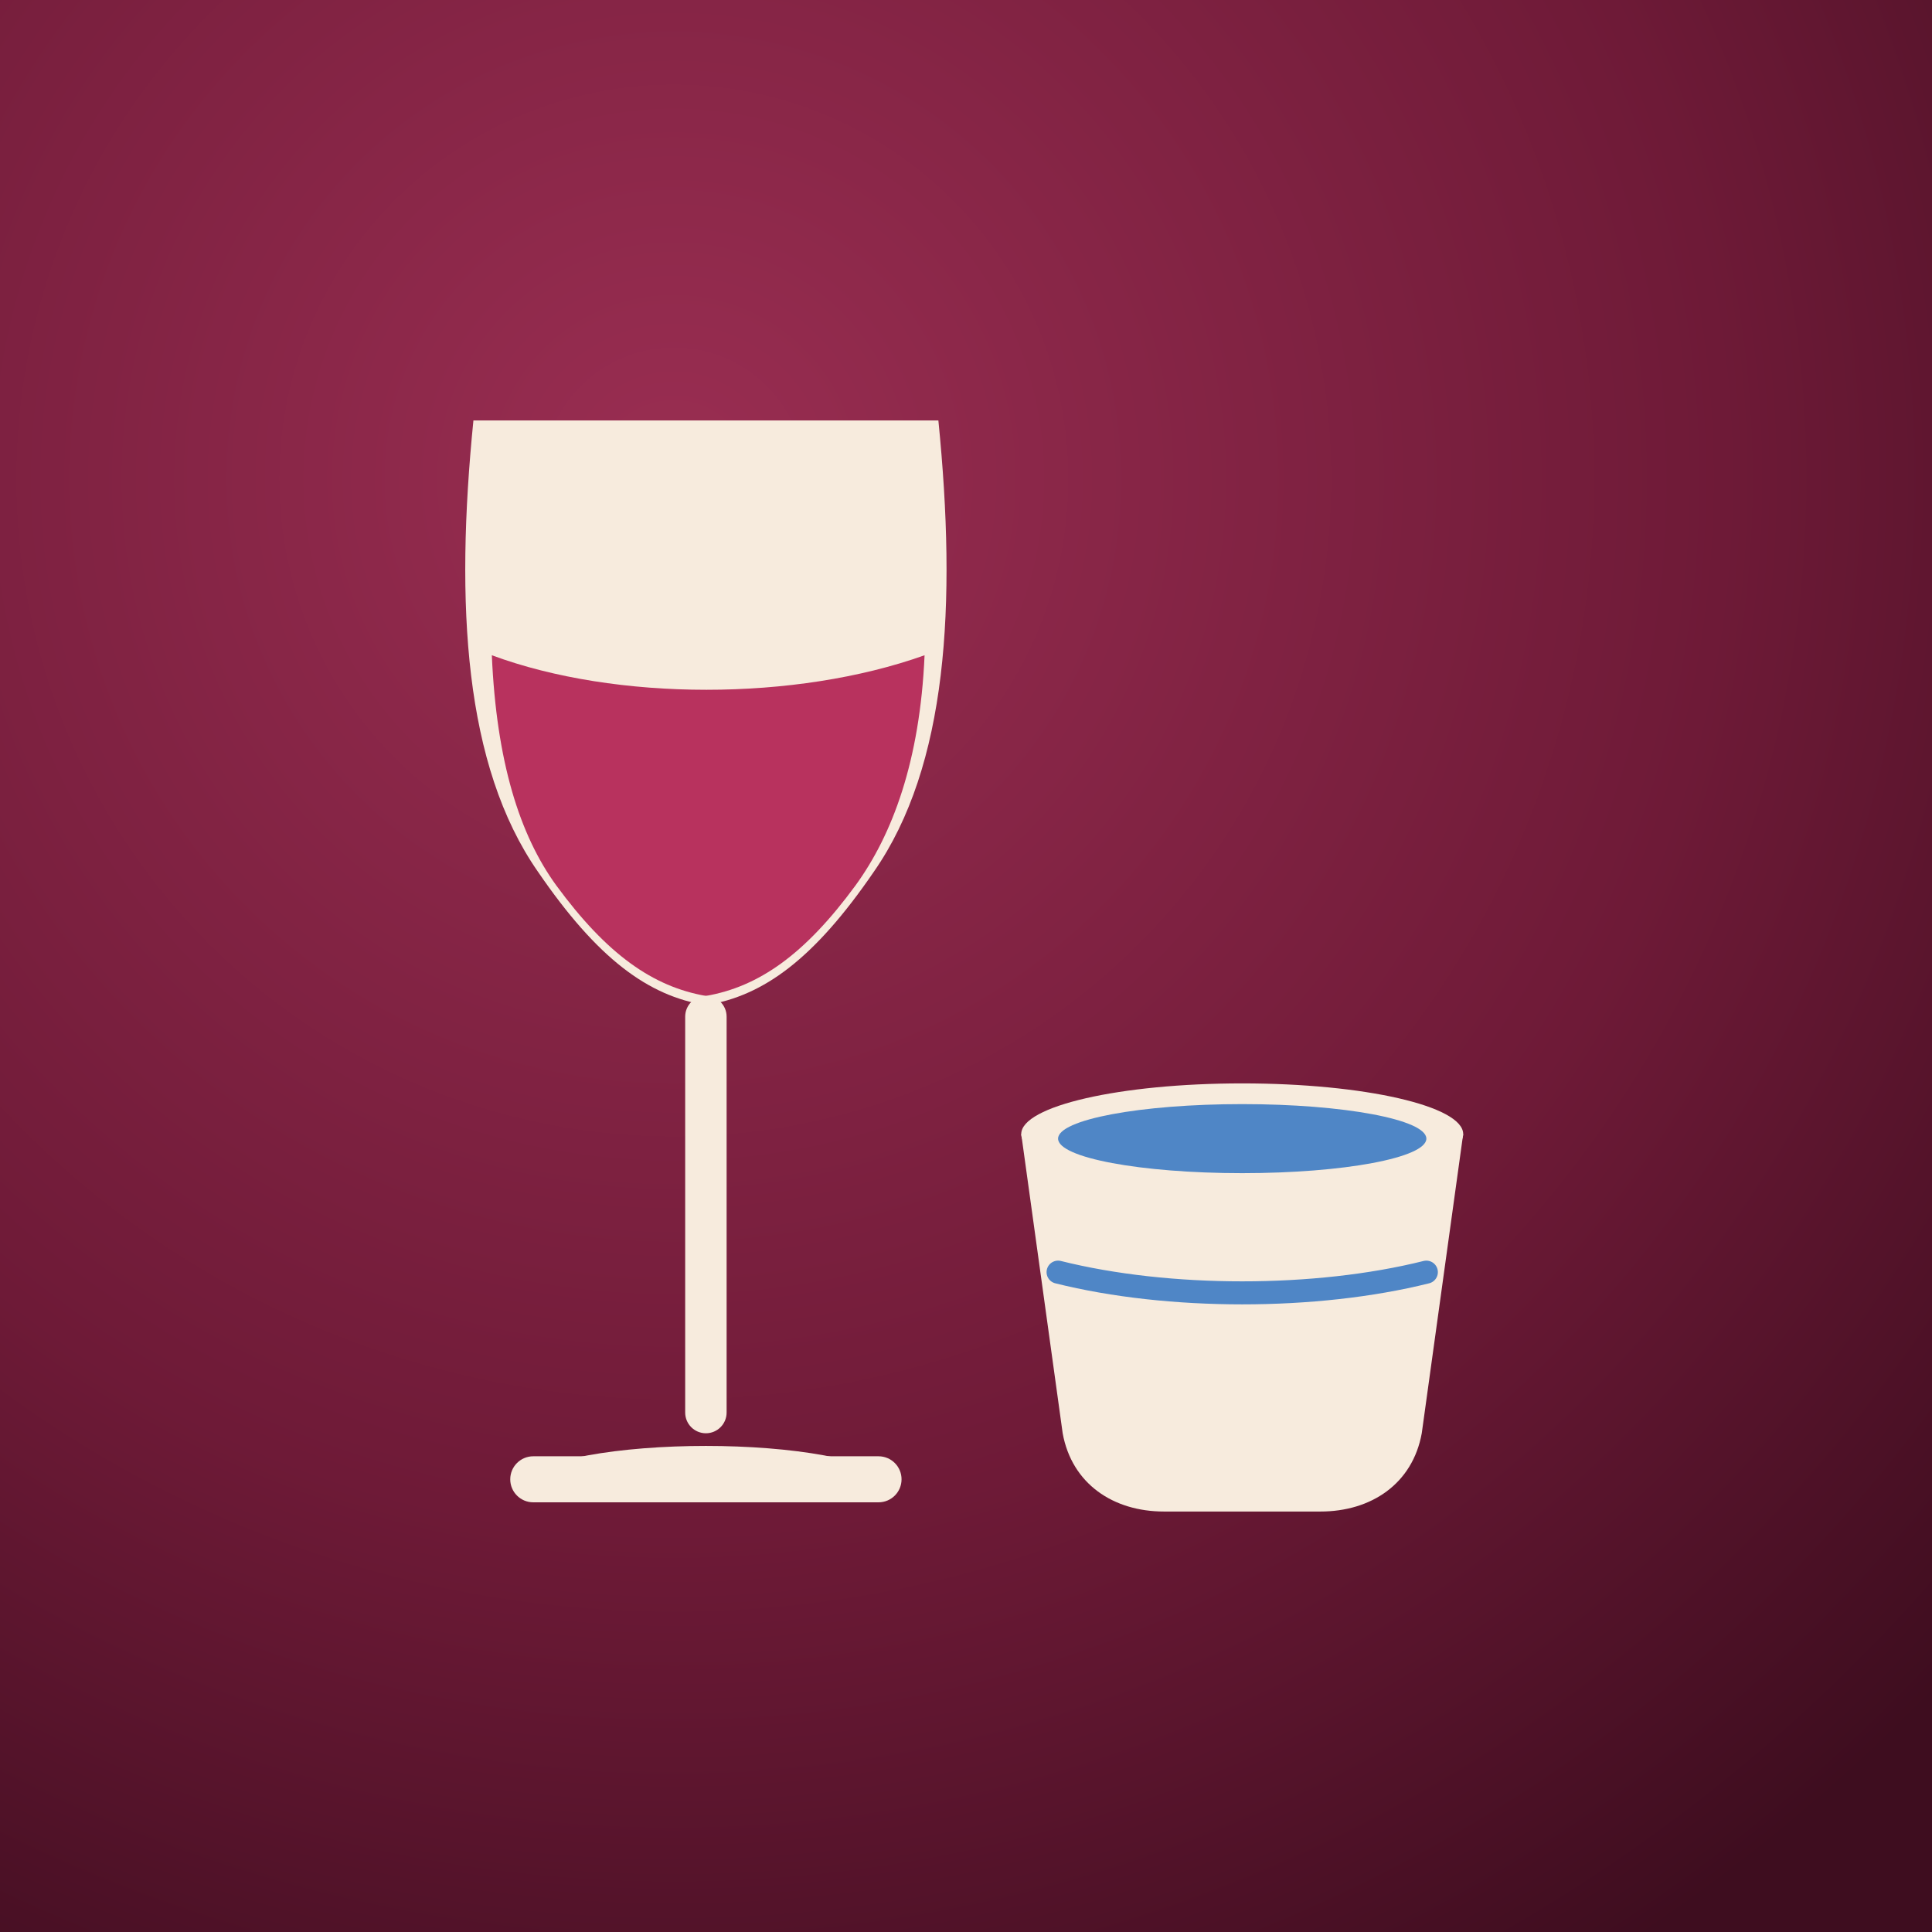
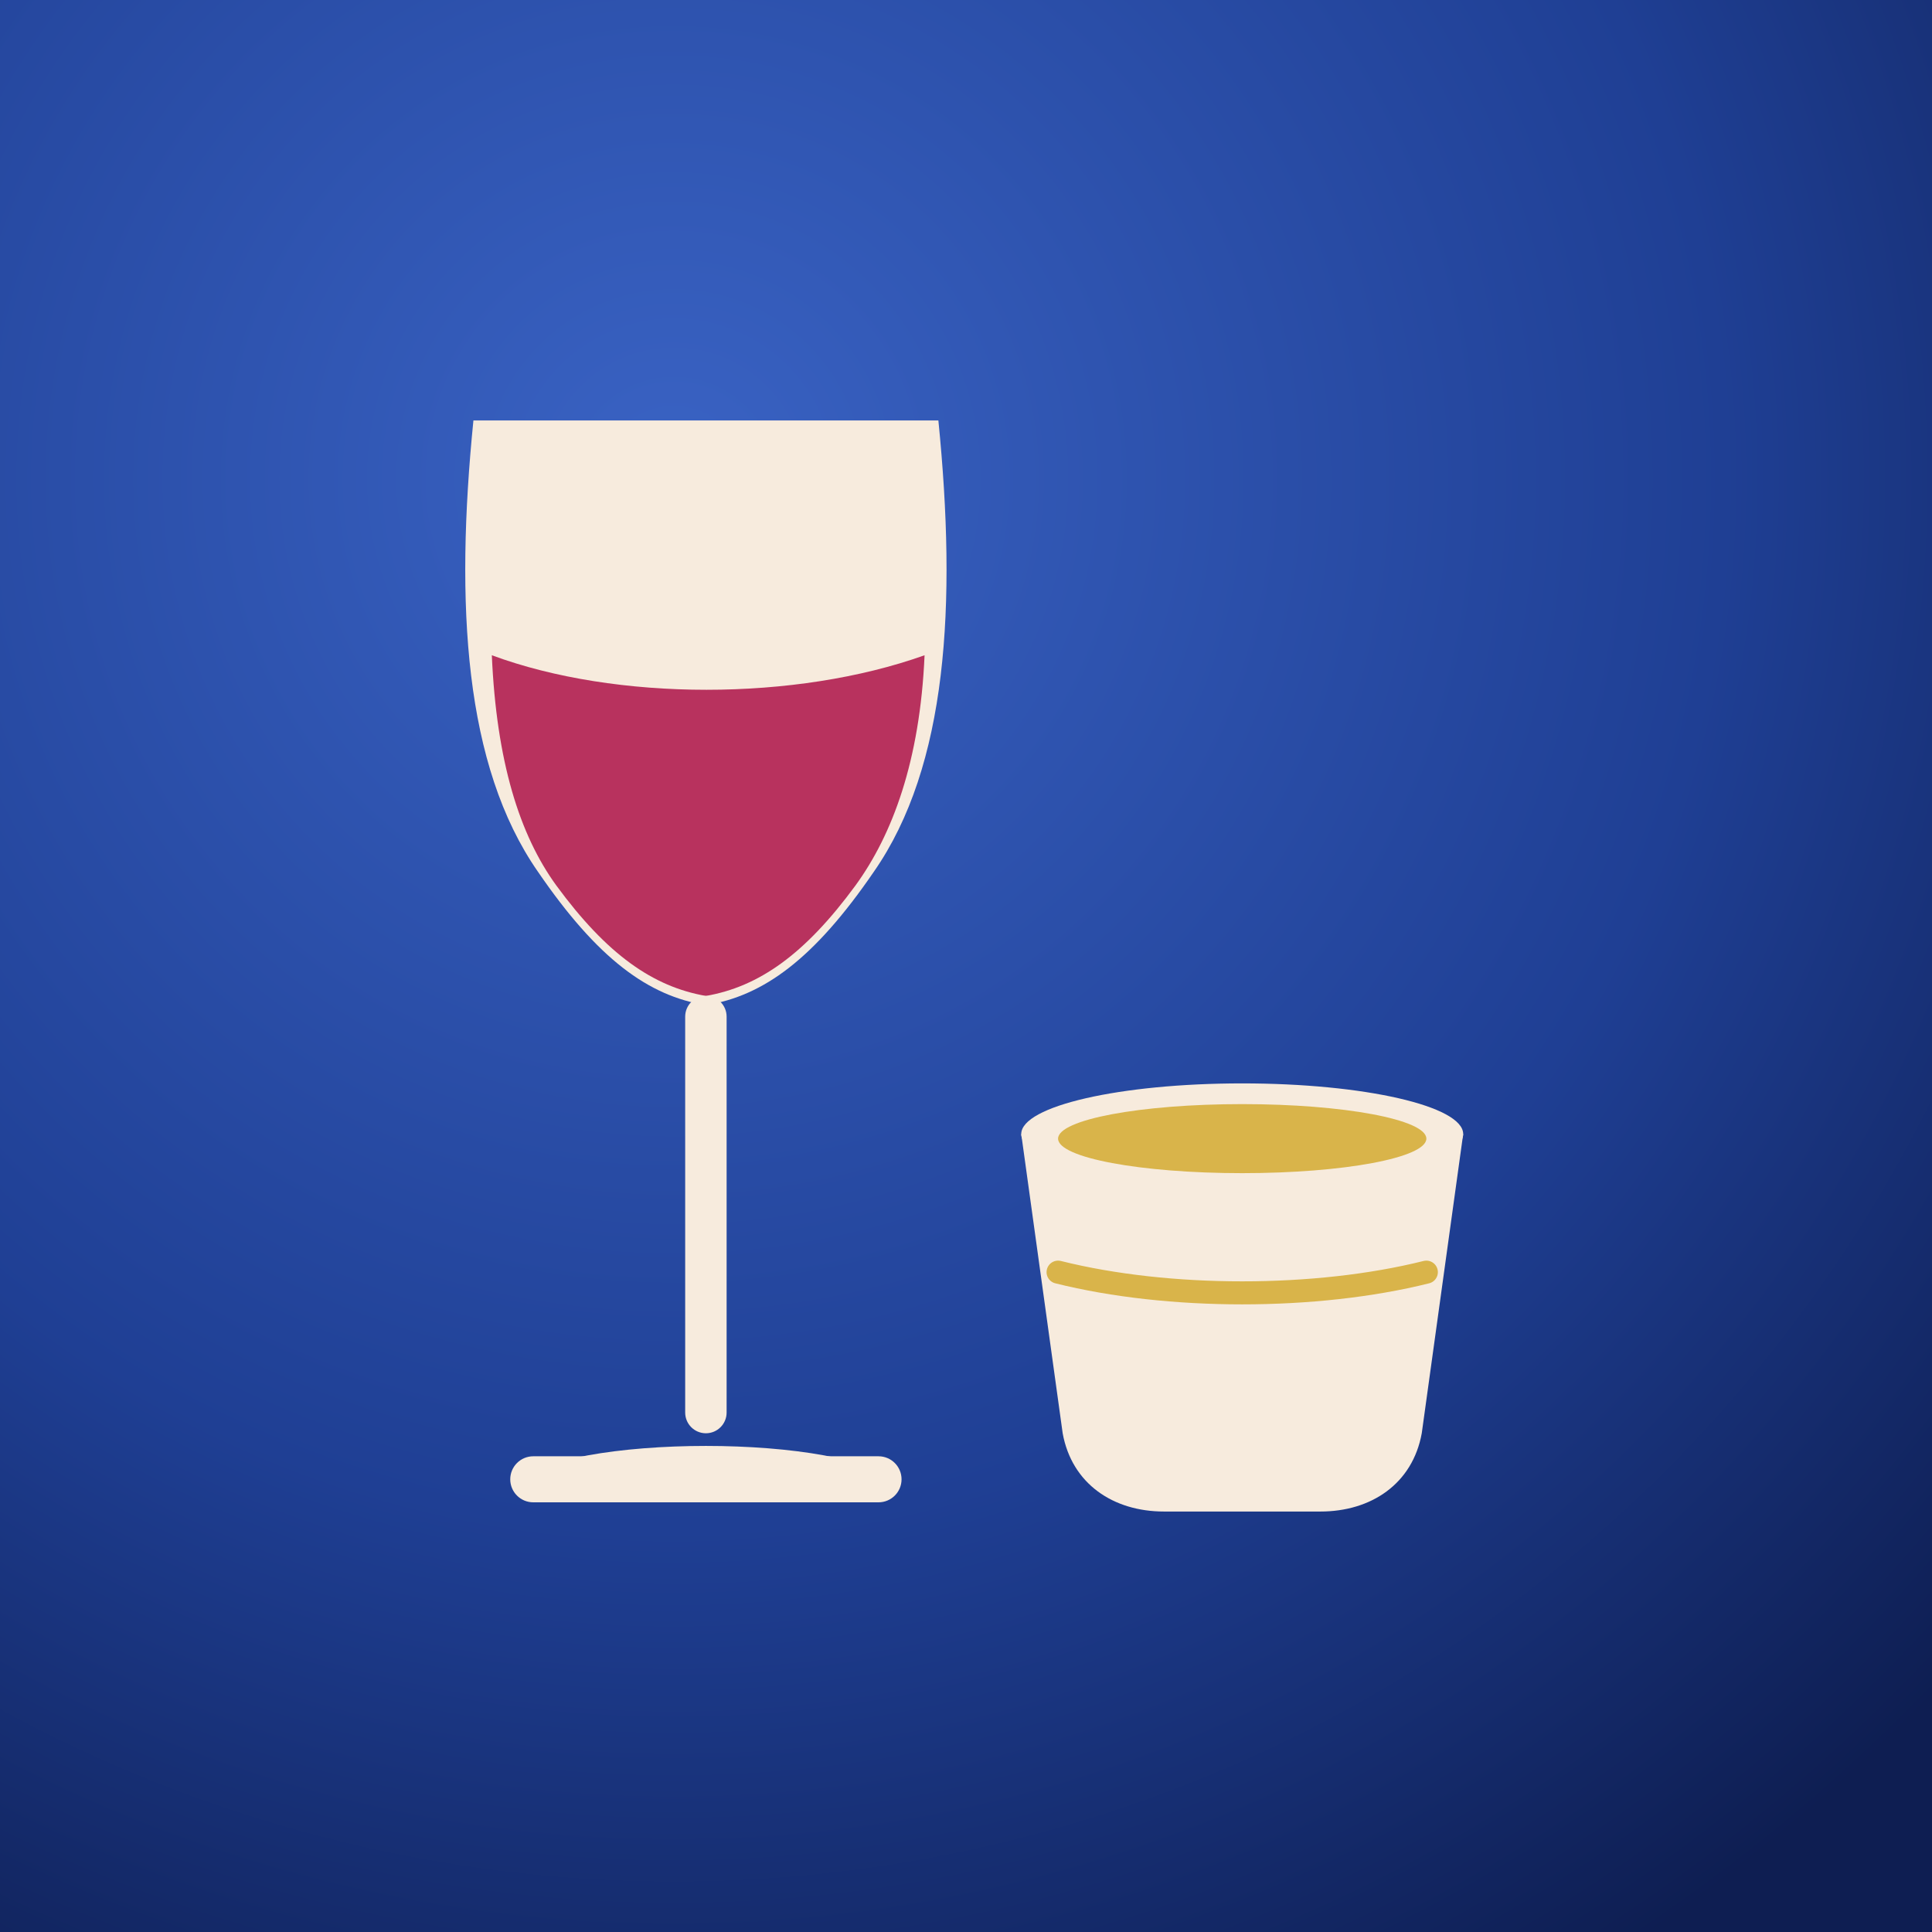
<svg xmlns="http://www.w3.org/2000/svg" viewBox="0 0 1024 1024" width="1024" height="1024">
  <defs>
    <radialGradient id="g" cx="35%" cy="25%" r="90%">
-       <stop offset="0" stop-color="#9A2E52" />
-       <stop offset="0.6" stop-color="#6E1A37" />
-       <stop offset="1" stop-color="#3E0D1F" />
+       <stop offset="0" stop-color="#3A63C4" />
+       <stop offset="0.6" stop-color="#1F3F94" />
+       <stop offset="1" stop-color="#0E1E52" />
    </radialGradient>
  </defs>
  <rect width="1024" height="1024" fill="url(#g)" />
  <g transform="translate(512 512) scale(1.22) translate(-532 -487)">
    <g>
      <path d="M318 250 H520 C528 330 524 400 492 446 C466 484 444 500 419 504 C394 500 372 484 346 446 C314 400 310 330 318 250 Z" fill="#F7EBDD" />
      <path d="M326 352 C380 372 458 372 514 352 C512 398 500 430 484 452 C462 482 442 496 419 500 C396 496 376 482 354 452 C338 430 328 398 326 352 Z" fill="#B8325E" />
      <rect x="410" y="500" width="18" height="190" rx="9" fill="#F7EBDD" />
      <path d="M336 712 C356 690 482 690 502 712 Z" fill="#F7EBDD" />
      <rect x="334" y="700" width="170" height="20" rx="10" fill="#F7EBDD" />
    </g>
    <g>
      <path d="M556 560 H748 L730 690 C726 712 708 724 686 724 H618 C596 724 578 712 574 690 Z" fill="#F7EBDD" />
      <ellipse cx="652" cy="560" rx="96" ry="22" fill="#F7EBDD" />
-       <ellipse cx="652" cy="562" rx="80" ry="15" fill="#4F86C6" />
-       <path d="M572 620 C620 632 684 632 732 620" stroke="#4F86C6" stroke-width="10" fill="none" stroke-linecap="round" />
+       <ellipse cx="652" cy="562" rx="80" ry="15" fill="#D9B44A" />
+       <path d="M572 620 C620 632 684 632 732 620" stroke="#D9B44A" stroke-width="10" fill="none" stroke-linecap="round" />
    </g>
  </g>
</svg>
